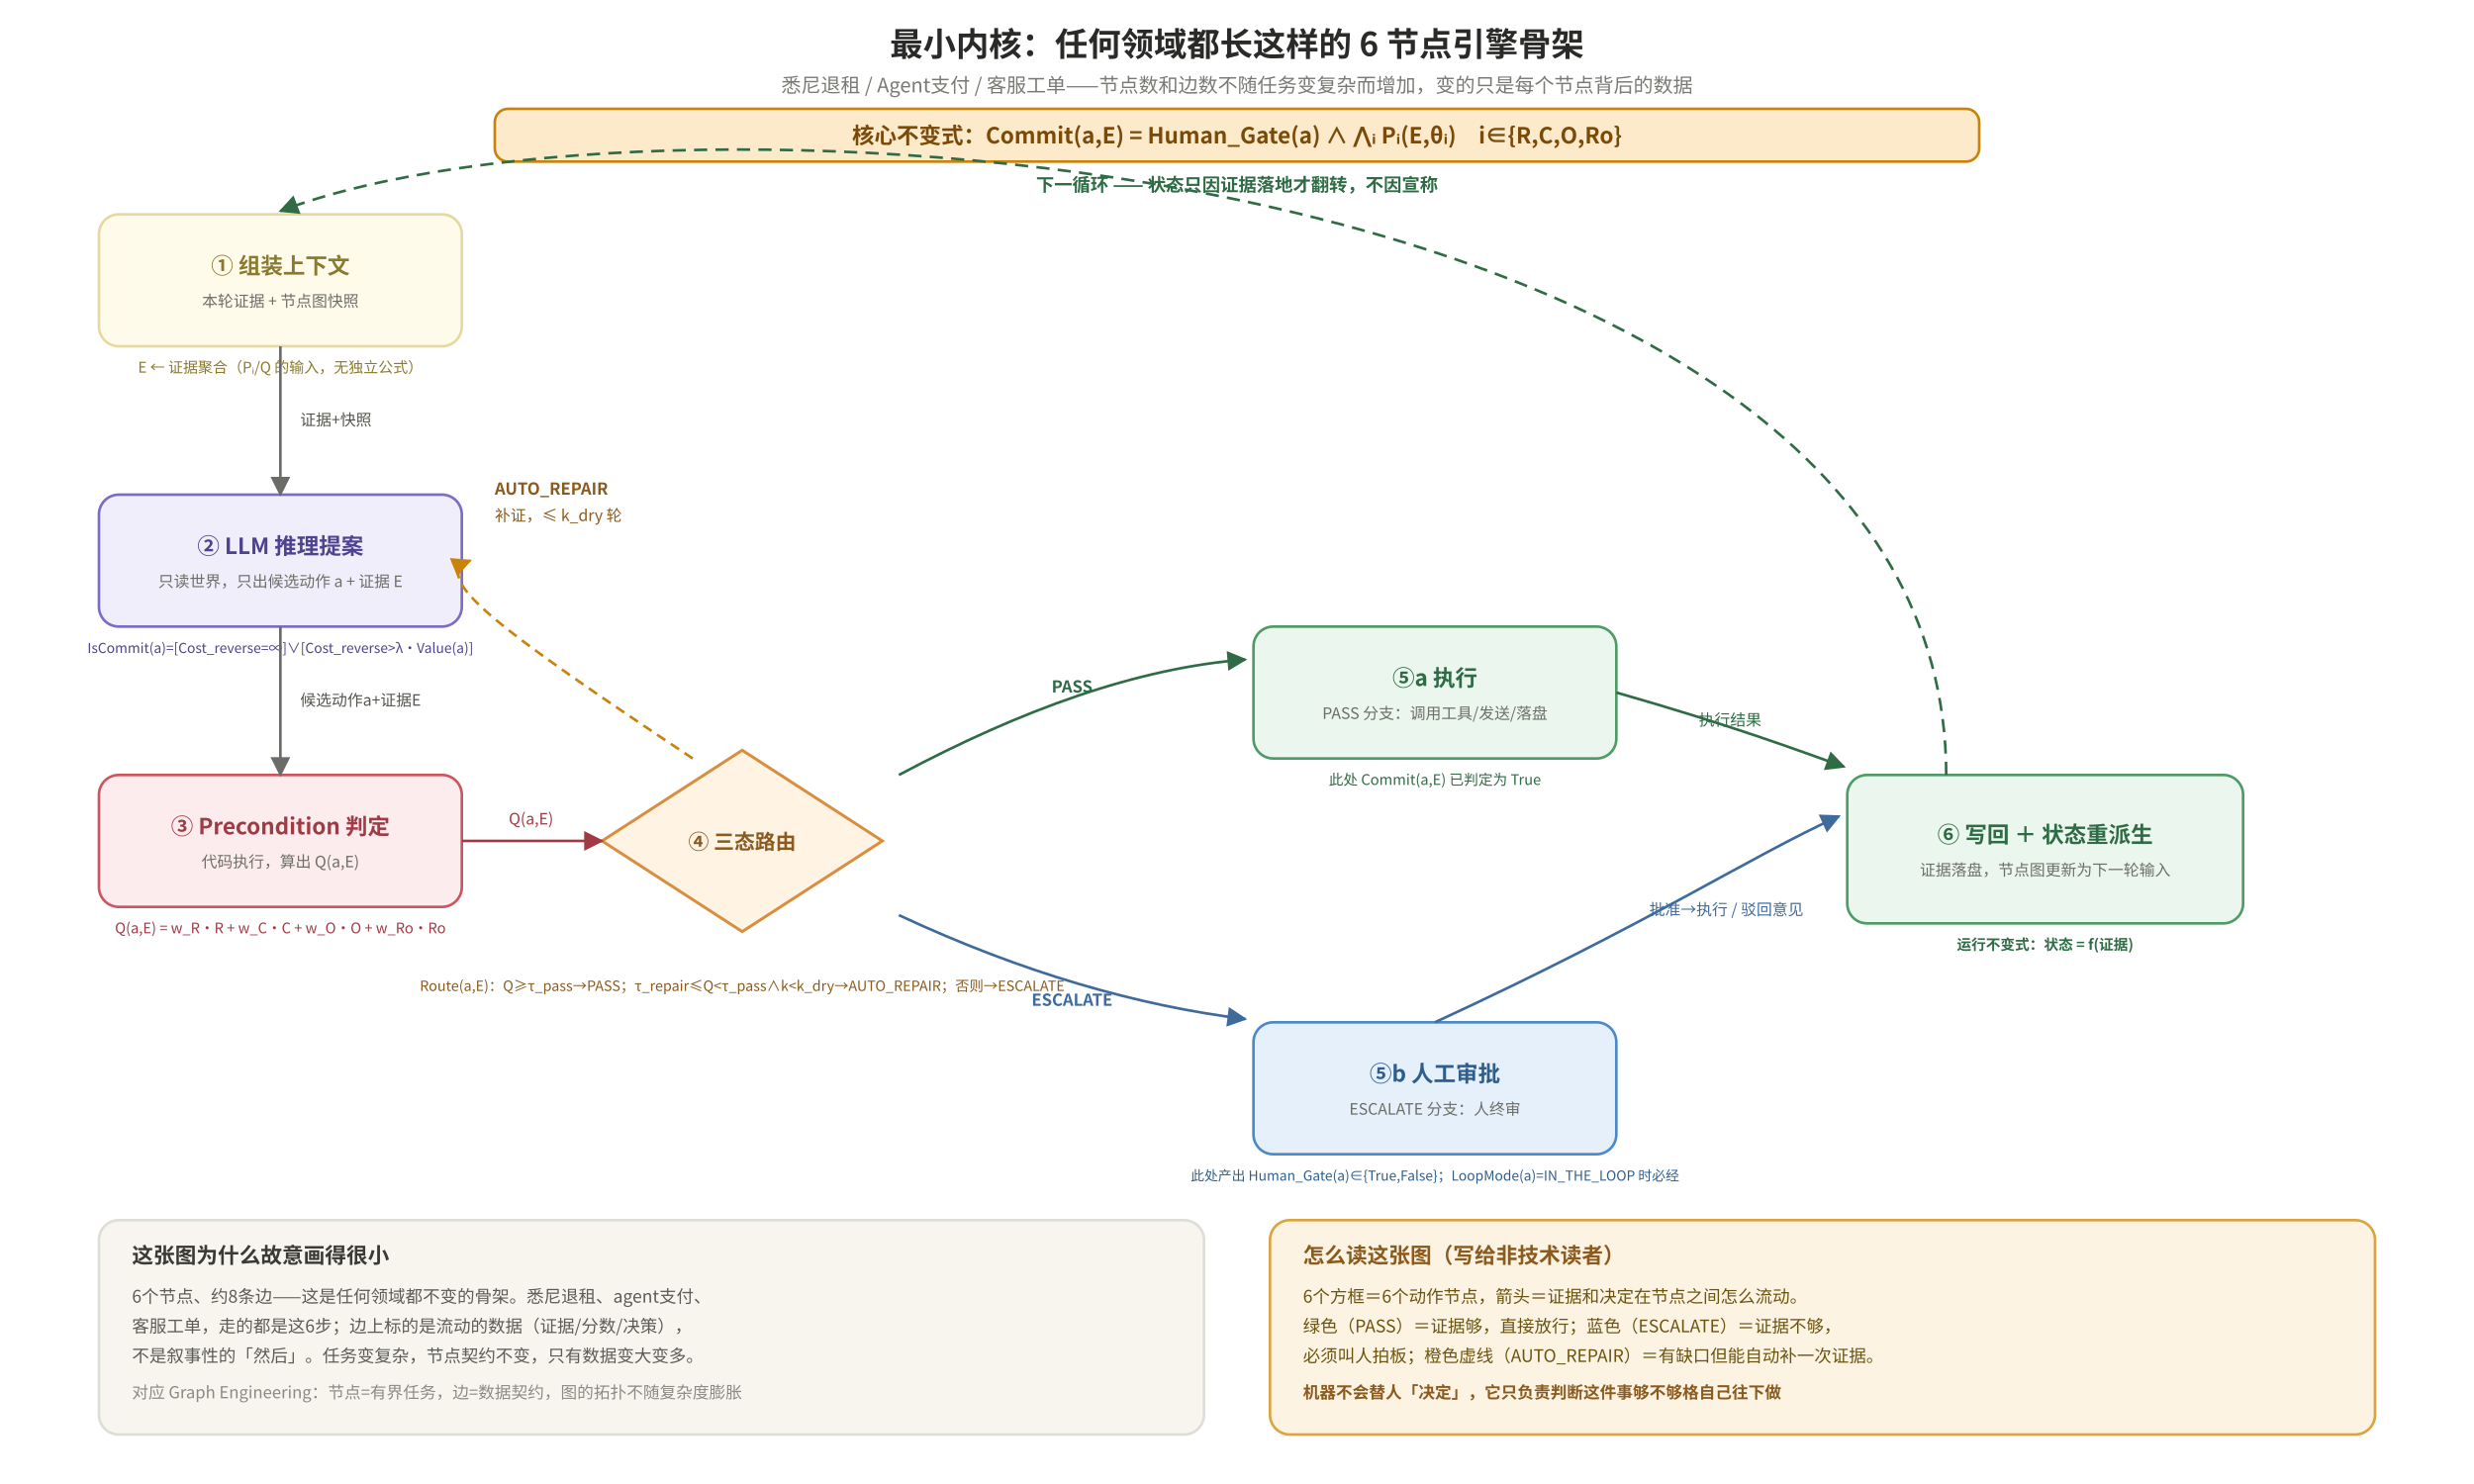
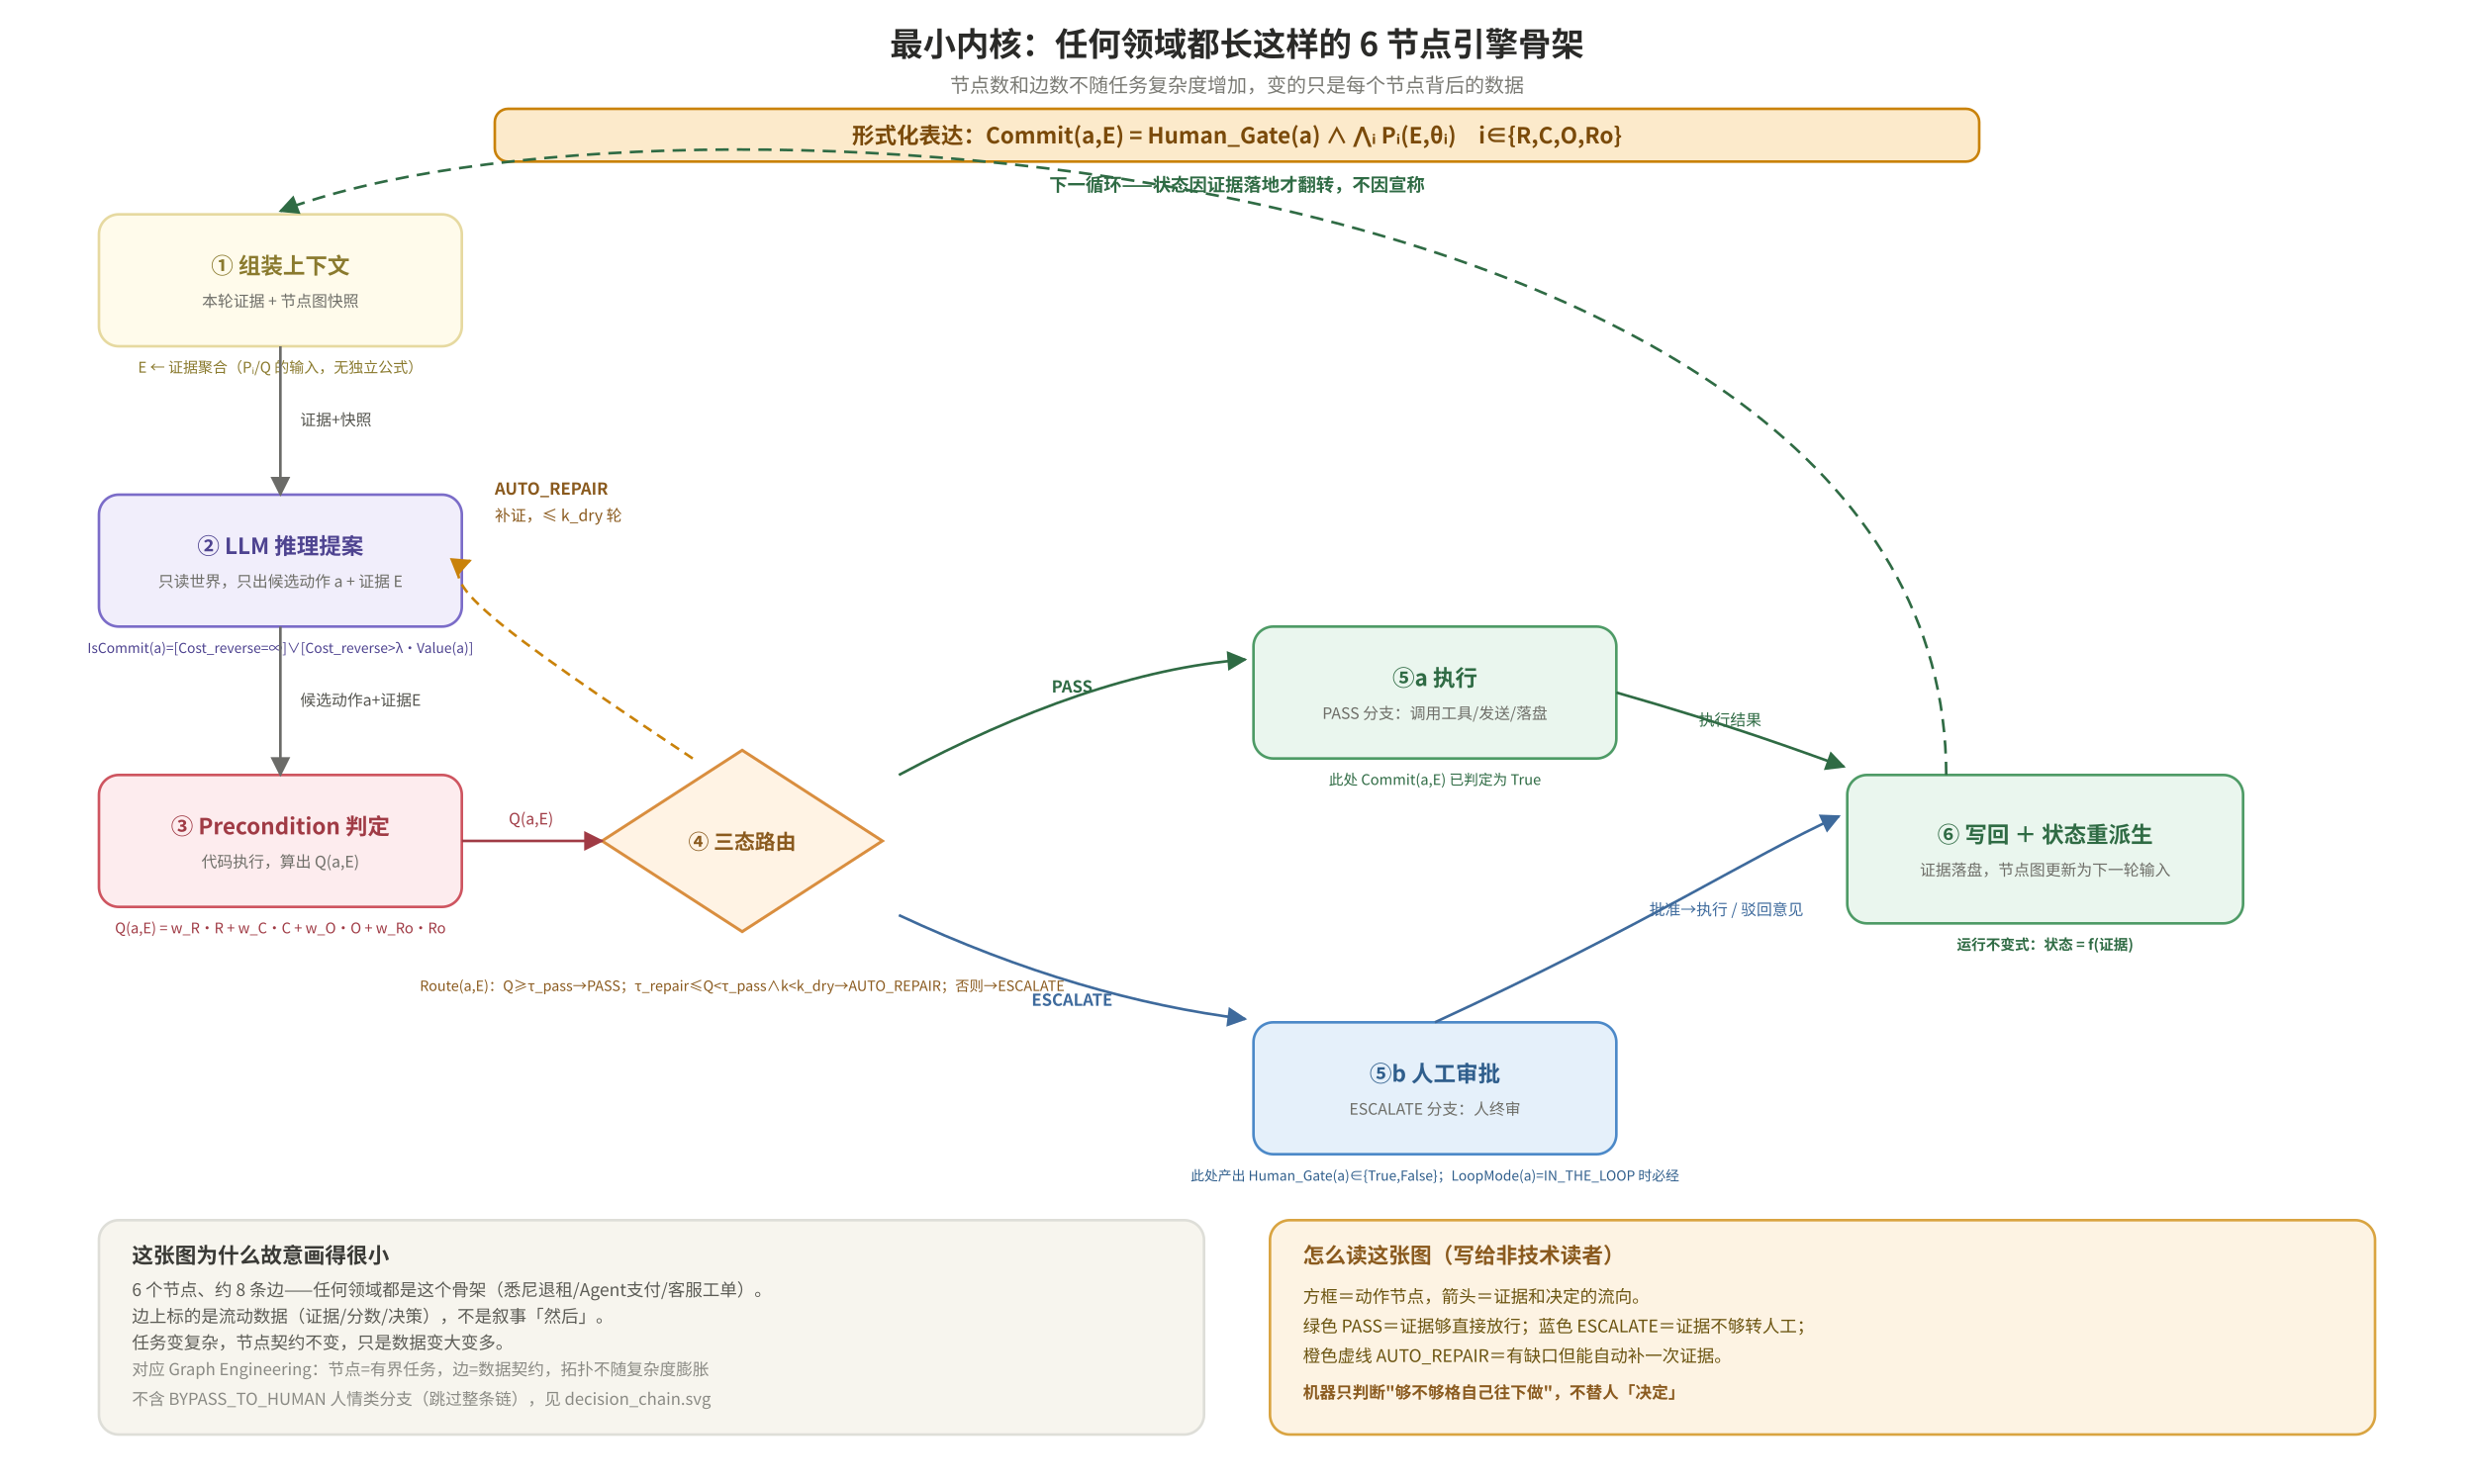
<svg xmlns="http://www.w3.org/2000/svg" viewBox="0 0 1500 900">
  <defs>
    <marker id="arrM" viewBox="0 0 10 10" refX="9" refY="5" markerWidth="7.5" markerHeight="7.5" orient="auto-start-reverse">
      <path d="M0,0 L10,5 L0,10 z" fill="#6B6B68" />
    </marker>
    <marker id="arrRed" viewBox="0 0 10 10" refX="9" refY="5" markerWidth="7.5" markerHeight="7.5" orient="auto-start-reverse">
      <path d="M0,0 L10,5 L0,10 z" fill="#A03B45" />
    </marker>
    <marker id="arrOr" viewBox="0 0 10 10" refX="9" refY="5" markerWidth="7.5" markerHeight="7.5" orient="auto-start-reverse">
      <path d="M0,0 L10,5 L0,10 z" fill="#C9820A" />
    </marker>
    <marker id="arrGr" viewBox="0 0 10 10" refX="9" refY="5" markerWidth="7.5" markerHeight="7.5" orient="auto-start-reverse">
      <path d="M0,0 L10,5 L0,10 z" fill="#2F6B44" />
    </marker>
    <marker id="arrBl" viewBox="0 0 10 10" refX="9" refY="5" markerWidth="7.5" markerHeight="7.5" orient="auto-start-reverse">
      <path d="M0,0 L10,5 L0,10 z" fill="#3E6A9C" />
    </marker>
  </defs>
  <rect x="0" y="0" width="1500" height="900" rx="0" fill="#FFFFFF" stroke="none" stroke-width="0" />
  <text x="750.0" y="34" font-size="20" font-weight="700" fill="#2A2A28" text-anchor="middle" font-family="'PingFang SC','Microsoft YaHei','Noto Sans CJK SC',sans-serif">最小内核：任何领域都长这样的 6 节点引擎骨架</text>
-   <text x="750.0" y="56" font-size="12" font-weight="400" fill="#7A7A74" text-anchor="middle" font-family="'PingFang SC','Microsoft YaHei','Noto Sans CJK SC',sans-serif">悉尼退租 / Agent支付 / 客服工单——节点数和边数不随任务变复杂而增加，变的只是每个节点背后的数据</text>
+   <text x="750.0" y="56" font-size="12" font-weight="400" fill="#7A7A74" text-anchor="middle" font-family="'PingFang SC','Microsoft YaHei','Noto Sans CJK SC',sans-serif">节点数和边数不随任务复杂度增加，变的只是每个节点背后的数据</text>
  <rect x="300" y="66" width="900" height="32" rx="8" fill="#FCEACB" stroke="#C9820A" stroke-width="1.6" />
-   <text x="750.0" y="87" font-size="13.5" font-weight="700" fill="#7A4A0A" text-anchor="middle" font-family="'PingFang SC','Microsoft YaHei','Noto Sans CJK SC',sans-serif">核心不变式：Commit(a,E) = Human_Gate(a) ∧ ⋀ᵢ Pᵢ(E,θᵢ)　i∈{R,C,O,Ro}</text>
+   <text x="750.0" y="87" font-size="13.5" font-weight="700" fill="#7A4A0A" text-anchor="middle" font-family="'PingFang SC','Microsoft YaHei','Noto Sans CJK SC',sans-serif">形式化表达：Commit(a,E) = Human_Gate(a) ∧ ⋀ᵢ Pᵢ(E,θᵢ)　i∈{R,C,O,Ro}</text>
  <rect x="60" y="130" width="220" height="80" rx="12" fill="#FFFBEB" stroke="#E6D9A0" stroke-width="1.6" />
  <text x="170.0" y="166.0" font-size="13.5" font-weight="700" fill="#8A7A2E" text-anchor="middle" font-family="'PingFang SC','Microsoft YaHei','Noto Sans CJK SC',sans-serif">① 组装上下文</text>
  <text x="170.0" y="186.0" font-size="9.5" font-weight="400" fill="#6E6E68" text-anchor="middle" font-family="'PingFang SC','Microsoft YaHei','Noto Sans CJK SC',sans-serif">本轮证据 + 节点图快照</text>
  <text x="170" y="226" font-size="9" font-weight="400" fill="#8A7A2E" text-anchor="middle" font-family="'PingFang SC','Microsoft YaHei','Noto Sans CJK SC',sans-serif">E ← 证据聚合（Pᵢ/Q 的输入，无独立公式）</text>
  <rect x="60" y="300" width="220" height="80" rx="12" fill="#F1EEFB" stroke="#7B6CC8" stroke-width="1.6" />
  <text x="170.0" y="336.0" font-size="13.5" font-weight="700" fill="#4E4390" text-anchor="middle" font-family="'PingFang SC','Microsoft YaHei','Noto Sans CJK SC',sans-serif">② LLM 推理提案</text>
  <text x="170.0" y="356.0" font-size="9.5" font-weight="400" fill="#6E6E68" text-anchor="middle" font-family="'PingFang SC','Microsoft YaHei','Noto Sans CJK SC',sans-serif">只读世界，只出候选动作 a + 证据 E</text>
  <text x="170" y="396" font-size="8.3" font-weight="400" fill="#4E4390" text-anchor="middle" font-family="'PingFang SC','Microsoft YaHei','Noto Sans CJK SC',sans-serif">IsCommit(a)=[Cost_reverse=∞]∨[Cost_reverse&gt;λ·Value(a)]</text>
  <rect x="60" y="470" width="220" height="80" rx="12" fill="#FDECEE" stroke="#CE5560" stroke-width="1.6" />
  <text x="170.0" y="506.0" font-size="13.5" font-weight="700" fill="#A03B45" text-anchor="middle" font-family="'PingFang SC','Microsoft YaHei','Noto Sans CJK SC',sans-serif">③ Precondition 判定</text>
  <text x="170.0" y="526.0" font-size="9.5" font-weight="400" fill="#6E6E68" text-anchor="middle" font-family="'PingFang SC','Microsoft YaHei','Noto Sans CJK SC',sans-serif">代码执行，算出 Q(a,E)</text>
  <text x="170" y="566" font-size="8.8" font-weight="400" fill="#A03B45" text-anchor="middle" font-family="'PingFang SC','Microsoft YaHei','Noto Sans CJK SC',sans-serif">Q(a,E) = w_R·R + w_C·C + w_O·O + w_Ro·Ro</text>
  <polygon points="450,455.0 535.0,510 450,565.0 365.0,510" fill="#FFF3E4" stroke="#D98E3F" stroke-width="1.8" />
  <text x="450" y="515" font-size="12.5" font-weight="700" fill="#8A5A1E" text-anchor="middle" font-family="'PingFang SC','Microsoft YaHei','Noto Sans CJK SC',sans-serif">④ 三态路由</text>
  <text x="450" y="601" font-size="8.6" font-weight="400" fill="#8A5A1E" text-anchor="middle" font-family="'PingFang SC','Microsoft YaHei','Noto Sans CJK SC',sans-serif">Route(a,E)：Q≥τ_pass→PASS；τ_repair≤Q&lt;τ_pass∧k&lt;k_dry→AUTO_REPAIR；否则→ESCALATE</text>
  <rect x="760" y="380" width="220" height="80" rx="12" fill="#EAF6EE" stroke="#4E9B66" stroke-width="1.6" />
  <text x="870.0" y="416.0" font-size="13.5" font-weight="700" fill="#2F6B44" text-anchor="middle" font-family="'PingFang SC','Microsoft YaHei','Noto Sans CJK SC',sans-serif">⑤a 执行</text>
  <text x="870.0" y="436.0" font-size="9.5" font-weight="400" fill="#6E6E68" text-anchor="middle" font-family="'PingFang SC','Microsoft YaHei','Noto Sans CJK SC',sans-serif">PASS 分支：调用工具/发送/落盘</text>
  <text x="870" y="476" font-size="8.8" font-weight="400" fill="#2F6B44" text-anchor="middle" font-family="'PingFang SC','Microsoft YaHei','Noto Sans CJK SC',sans-serif">此处 Commit(a,E) 已判定为 True</text>
  <rect x="760" y="620" width="220" height="80" rx="12" fill="#E5F0FA" stroke="#4C89C8" stroke-width="1.6" />
  <text x="870.0" y="656.0" font-size="13.5" font-weight="700" fill="#2F5E8C" text-anchor="middle" font-family="'PingFang SC','Microsoft YaHei','Noto Sans CJK SC',sans-serif">⑤b 人工审批</text>
  <text x="870.0" y="676.0" font-size="9.5" font-weight="400" fill="#6E6E68" text-anchor="middle" font-family="'PingFang SC','Microsoft YaHei','Noto Sans CJK SC',sans-serif">ESCALATE 分支：人终审</text>
  <text x="870" y="716" font-size="8.3" font-weight="400" fill="#2F5E8C" text-anchor="middle" font-family="'PingFang SC','Microsoft YaHei','Noto Sans CJK SC',sans-serif">此处产出 Human_Gate(a)∈{True,False}；LoopMode(a)=IN_THE_LOOP 时必经</text>
  <rect x="1120" y="470" width="240" height="90" rx="12" fill="#EAF6EE" stroke="#4E9B66" stroke-width="1.6" />
  <text x="1240.0" y="511.0" font-size="13.5" font-weight="700" fill="#2F6B44" text-anchor="middle" font-family="'PingFang SC','Microsoft YaHei','Noto Sans CJK SC',sans-serif">⑥ 写回 ＋ 状态重派生</text>
  <text x="1240.0" y="531.0" font-size="9.5" font-weight="400" fill="#6E6E68" text-anchor="middle" font-family="'PingFang SC','Microsoft YaHei','Noto Sans CJK SC',sans-serif">证据落盘，节点图更新为下一轮输入</text>
  <text x="1240" y="576" font-size="8.8" font-weight="700" fill="#2F6B44" text-anchor="middle" font-family="'PingFang SC','Microsoft YaHei','Noto Sans CJK SC',sans-serif">运行不变式：状态 = f(证据)</text>
  <path d="M170 210 L170 300" fill="none" stroke="#6B6B68" stroke-width="1.6" marker-end="url(#arrM)" />
  <text x="182" y="258" font-size="9.5" font-weight="400" fill="#55554F" text-anchor="start" font-family="'PingFang SC','Microsoft YaHei','Noto Sans CJK SC',sans-serif">证据+快照</text>
  <path d="M170 380 L170 470" fill="none" stroke="#6B6B68" stroke-width="1.6" marker-end="url(#arrM)" />
  <text x="182" y="428" font-size="9.5" font-weight="400" fill="#55554F" text-anchor="start" font-family="'PingFang SC','Microsoft YaHei','Noto Sans CJK SC',sans-serif">候选动作a+证据E</text>
  <path d="M280 510 L365 510" fill="none" stroke="#A03B45" stroke-width="1.6" marker-end="url(#arrRed)" />
  <text x="322" y="500" font-size="9.5" font-weight="400" fill="#A03B45" text-anchor="middle" font-family="'PingFang SC','Microsoft YaHei','Noto Sans CJK SC',sans-serif">Q(a,E)</text>
  <path d="M545 470 C620 430, 690 405, 755 400" fill="none" stroke="#2F6B44" stroke-width="1.6" marker-end="url(#arrGr)" />
  <text x="650" y="420" font-size="10" font-weight="700" fill="#2F6B44" text-anchor="middle" font-family="'PingFang SC','Microsoft YaHei','Noto Sans CJK SC',sans-serif">PASS</text>
  <path d="M545 555 C620 590, 690 610, 755 618" fill="none" stroke="#3E6A9C" stroke-width="1.6" marker-end="url(#arrBl)" />
  <text x="650" y="610" font-size="10" font-weight="700" fill="#3E6A9C" text-anchor="middle" font-family="'PingFang SC','Microsoft YaHei','Noto Sans CJK SC',sans-serif">ESCALATE</text>
  <path d="M420 460 C300 380, 260 350, 285 340" fill="none" stroke="#C9820A" stroke-width="1.6" stroke-dasharray="6,4" marker-end="url(#arrOr)" />
  <text x="300" y="300" font-size="10" font-weight="700" fill="#8A5A1E" text-anchor="start" font-family="'PingFang SC','Microsoft YaHei','Noto Sans CJK SC',sans-serif">AUTO_REPAIR</text>
  <text x="300" y="316" font-size="9.5" font-weight="400" fill="#8A5A1E" text-anchor="start" font-family="'PingFang SC','Microsoft YaHei','Noto Sans CJK SC',sans-serif">补证，≤ k_dry 轮</text>
  <path d="M870 620 C1000 560, 1060 520, 1115 495" fill="none" stroke="#3E6A9C" stroke-width="1.6" marker-end="url(#arrBl)" />
  <text x="1000" y="555" font-size="9.5" font-weight="400" fill="#3E6A9C" text-anchor="start" font-family="'PingFang SC','Microsoft YaHei','Noto Sans CJK SC',sans-serif">批准→执行 / 驳回意见</text>
  <path d="M980 420 C1050 440, 1090 455, 1118 465" fill="none" stroke="#2F6B44" stroke-width="1.6" marker-end="url(#arrGr)" />
  <text x="1030" y="440" font-size="9.5" font-weight="400" fill="#2F6B44" text-anchor="start" font-family="'PingFang SC','Microsoft YaHei','Noto Sans CJK SC',sans-serif">执行结果</text>
  <path d="M1180 470 C1180 90, 400 40, 170 128" fill="none" stroke="#2F6B44" stroke-width="1.6" stroke-dasharray="8,5" marker-end="url(#arrGr)" />
-   <text x="750.0" y="116" font-size="11" font-weight="700" fill="#2F6B44" text-anchor="middle" font-family="'PingFang SC','Microsoft YaHei','Noto Sans CJK SC',sans-serif">下一循环 —— 状态只因证据落地才翻转，不因宣称</text>
+   <text x="750.0" y="116" font-size="11" font-weight="700" fill="#2F6B44" text-anchor="middle" font-family="'PingFang SC','Microsoft YaHei','Noto Sans CJK SC',sans-serif">下一循环——状态因证据落地才翻转，不因宣称</text>
  <rect x="60" y="740" width="670" height="130" rx="12" fill="#F7F5EE" stroke="#DEDED8" stroke-width="1.6" />
  <text x="80" y="766" font-size="13" font-weight="700" fill="#3A3A36" text-anchor="start" font-family="'PingFang SC','Microsoft YaHei','Noto Sans CJK SC',sans-serif">这张图为什么故意画得很小</text>
-   <text x="80" y="790" font-size="10.5" font-weight="400" fill="#5C5C56" text-anchor="start" font-family="'PingFang SC','Microsoft YaHei','Noto Sans CJK SC',sans-serif">6个节点、约8条边——这是任何领域都不变的骨架。悉尼退租、agent支付、</text>
-   <text x="80" y="808" font-size="10.5" font-weight="400" fill="#5C5C56" text-anchor="start" font-family="'PingFang SC','Microsoft YaHei','Noto Sans CJK SC',sans-serif">客服工单，走的都是这6步；边上标的是流动的数据（证据/分数/决策），</text>
-   <text x="80" y="826" font-size="10.5" font-weight="400" fill="#5C5C56" text-anchor="start" font-family="'PingFang SC','Microsoft YaHei','Noto Sans CJK SC',sans-serif">不是叙事性的「然后」。任务变复杂，节点契约不变，只有数据变大变多。</text>
-   <text x="80" y="848" font-size="10" font-weight="400" fill="#8A8A84" text-anchor="start" font-family="'PingFang SC','Microsoft YaHei','Noto Sans CJK SC',sans-serif">对应 Graph Engineering：节点=有界任务，边=数据契约，图的拓扑不随复杂度膨胀</text>
+   <text x="80" y="786" font-size="10.5" font-weight="400" fill="#5C5C56" text-anchor="start" font-family="'PingFang SC','Microsoft YaHei','Noto Sans CJK SC',sans-serif">6 个节点、约 8 条边——任何领域都是这个骨架（悉尼退租/Agent支付/客服工单）。</text>
+   <text x="80" y="802" font-size="10.5" font-weight="400" fill="#5C5C56" text-anchor="start" font-family="'PingFang SC','Microsoft YaHei','Noto Sans CJK SC',sans-serif">边上标的是流动数据（证据/分数/决策），不是叙事「然后」。</text>
+   <text x="80" y="818" font-size="10.5" font-weight="400" fill="#5C5C56" text-anchor="start" font-family="'PingFang SC','Microsoft YaHei','Noto Sans CJK SC',sans-serif">任务变复杂，节点契约不变，只是数据变大变多。</text>
+   <text x="80" y="834" font-size="10" font-weight="400" fill="#8A8A84" text-anchor="start" font-family="'PingFang SC','Microsoft YaHei','Noto Sans CJK SC',sans-serif">对应 Graph Engineering：节点=有界任务，边=数据契约，拓扑不随复杂度膨胀</text>
+   <text x="80" y="852" font-size="10" font-weight="400" fill="#8A8A84" text-anchor="start" font-family="'PingFang SC','Microsoft YaHei','Noto Sans CJK SC',sans-serif">不含 BYPASS_TO_HUMAN 人情类分支（跳过整条链），见 decision_chain.svg</text>
  <rect x="770" y="740" width="670" height="130" rx="12" fill="#FDF3E3" stroke="#D9A441" stroke-width="1.6" />
  <text x="790" y="766" font-size="13" font-weight="700" fill="#8A5A1E" text-anchor="start" font-family="'PingFang SC','Microsoft YaHei','Noto Sans CJK SC',sans-serif">怎么读这张图（写给非技术读者）</text>
-   <text x="790" y="790" font-size="10.5" font-weight="400" fill="#6B5410" text-anchor="start" font-family="'PingFang SC','Microsoft YaHei','Noto Sans CJK SC',sans-serif">6个方框＝6个动作节点，箭头＝证据和决定在节点之间怎么流动。</text>
-   <text x="790" y="808" font-size="10.5" font-weight="400" fill="#6B5410" text-anchor="start" font-family="'PingFang SC','Microsoft YaHei','Noto Sans CJK SC',sans-serif">绿色（PASS）＝证据够，直接放行；蓝色（ESCALATE）＝证据不够，</text>
-   <text x="790" y="826" font-size="10.5" font-weight="400" fill="#6B5410" text-anchor="start" font-family="'PingFang SC','Microsoft YaHei','Noto Sans CJK SC',sans-serif">必须叫人拍板；橙色虚线（AUTO_REPAIR）＝有缺口但能自动补一次证据。</text>
-   <text x="790" y="848" font-size="10" font-weight="700" fill="#8A5A1E" text-anchor="start" font-family="'PingFang SC','Microsoft YaHei','Noto Sans CJK SC',sans-serif">机器不会替人「决定」，它只负责判断这件事够不够格自己往下做</text>
+   <text x="790" y="790" font-size="10.5" font-weight="400" fill="#6B5410" text-anchor="start" font-family="'PingFang SC','Microsoft YaHei','Noto Sans CJK SC',sans-serif">方框＝动作节点，箭头＝证据和决定的流向。</text>
+   <text x="790" y="808" font-size="10.5" font-weight="400" fill="#6B5410" text-anchor="start" font-family="'PingFang SC','Microsoft YaHei','Noto Sans CJK SC',sans-serif">绿色 PASS＝证据够直接放行；蓝色 ESCALATE＝证据不够转人工；</text>
+   <text x="790" y="826" font-size="10.5" font-weight="400" fill="#6B5410" text-anchor="start" font-family="'PingFang SC','Microsoft YaHei','Noto Sans CJK SC',sans-serif">橙色虚线 AUTO_REPAIR＝有缺口但能自动补一次证据。</text>
+   <text x="790" y="848" font-size="10" font-weight="700" fill="#8A5A1E" text-anchor="start" font-family="'PingFang SC','Microsoft YaHei','Noto Sans CJK SC',sans-serif">机器只判断"够不够格自己往下做"，不替人「决定」</text>
</svg>
